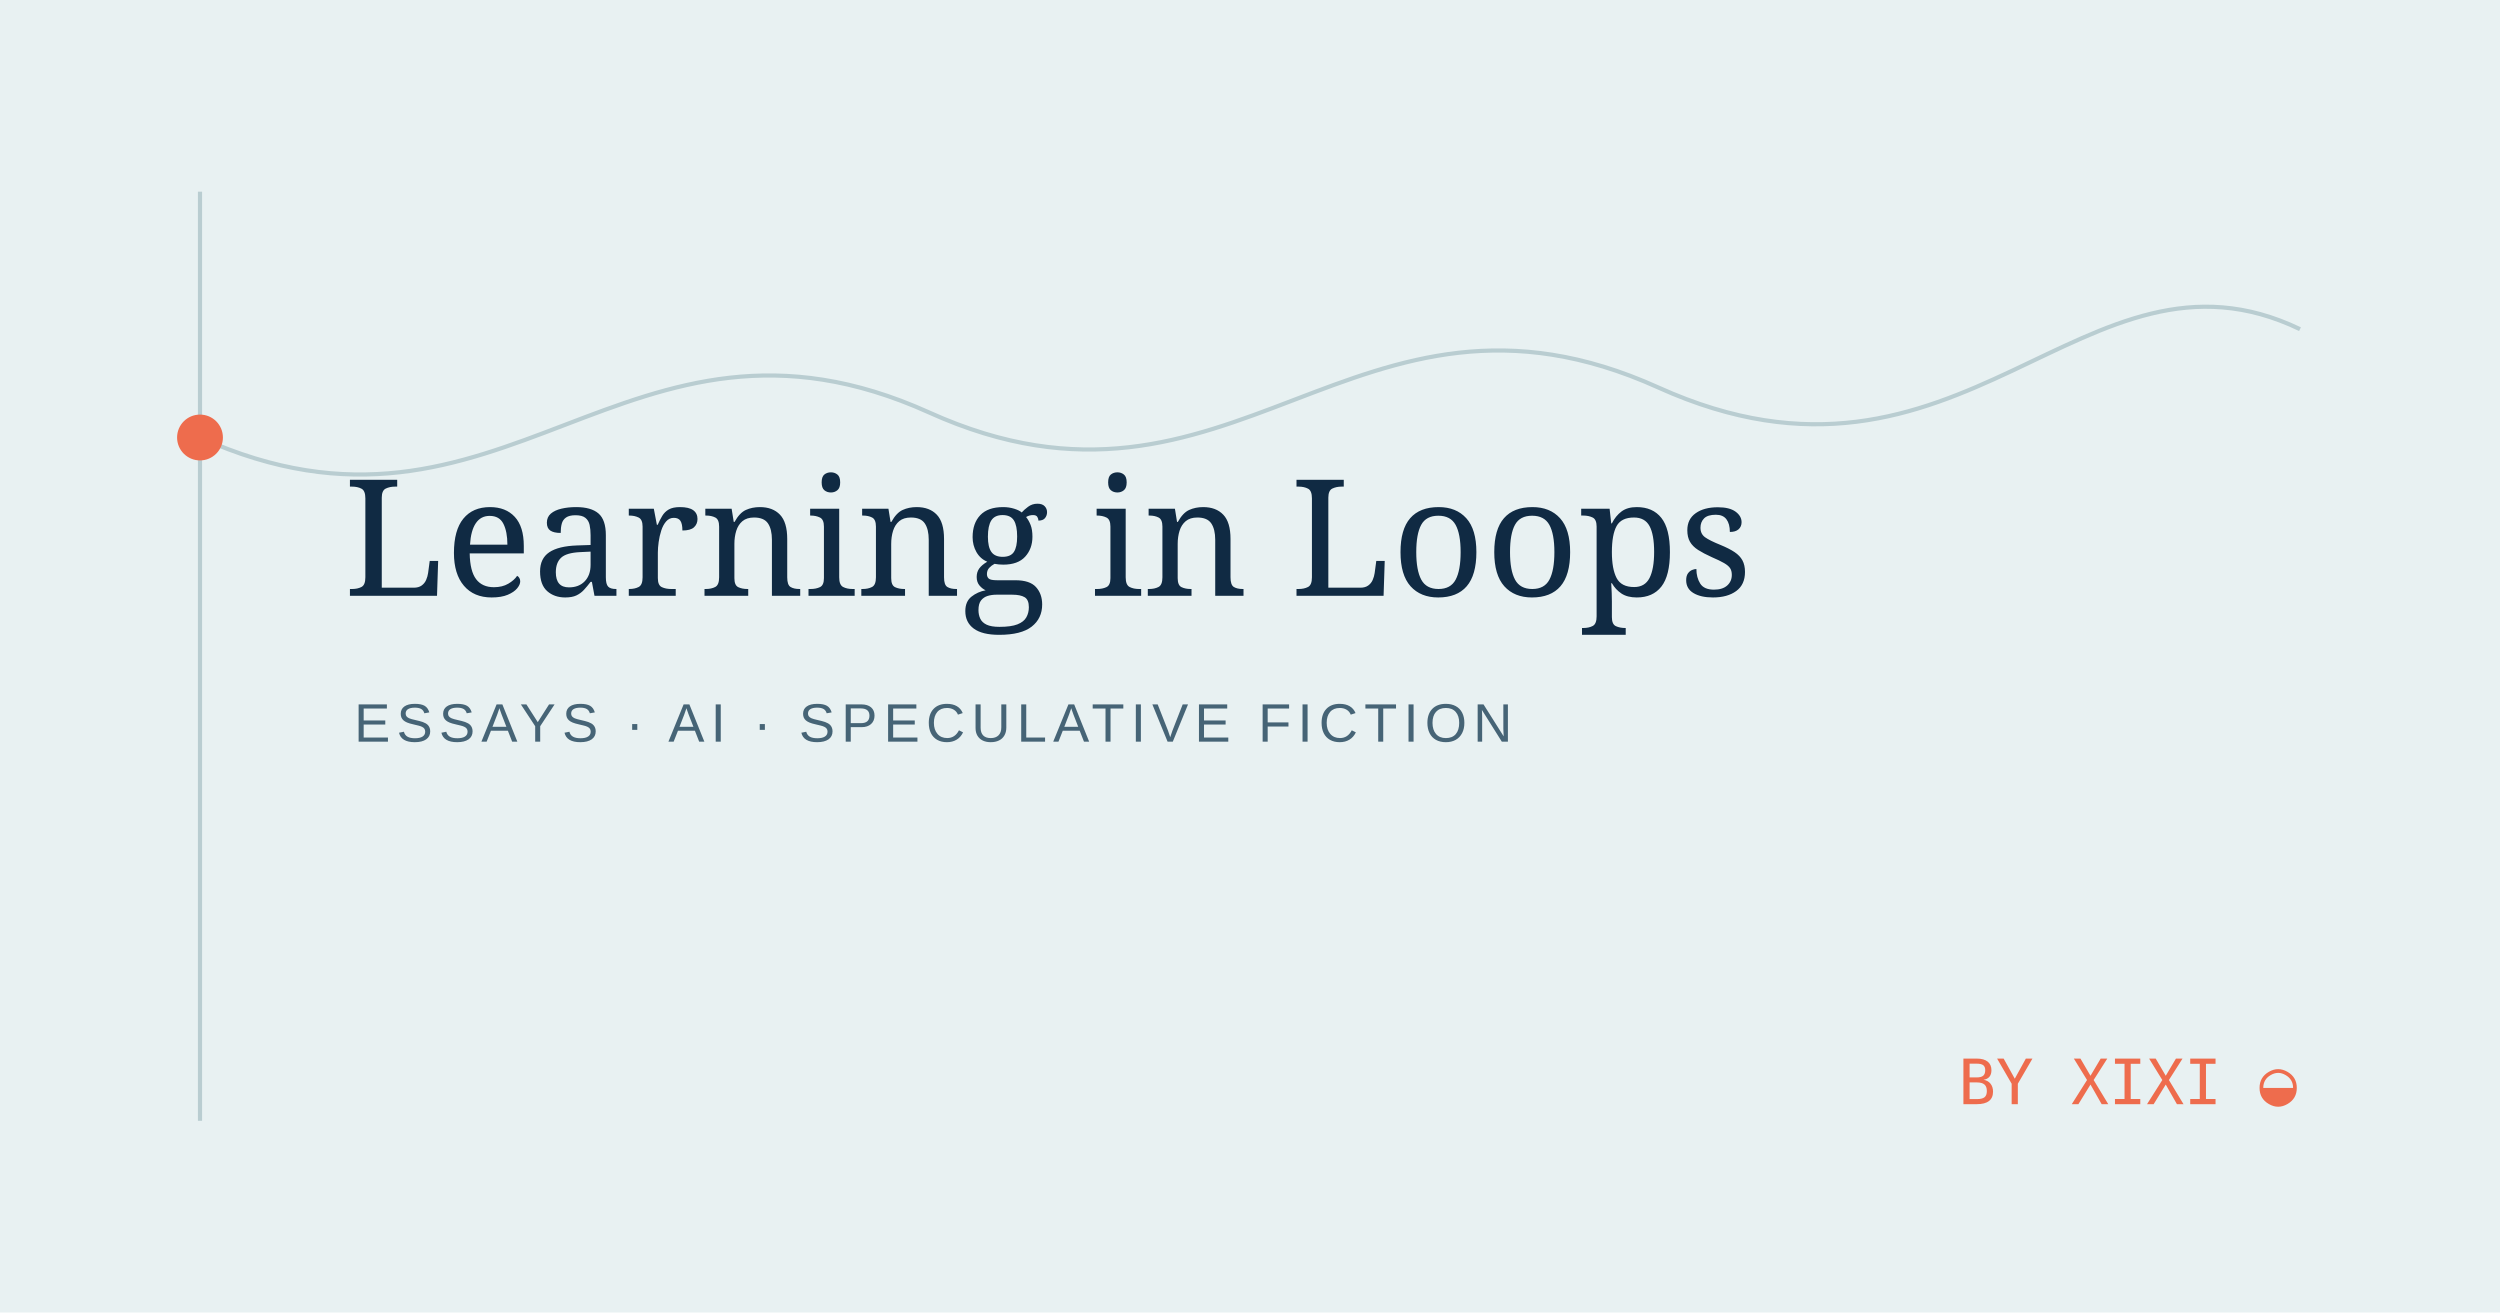
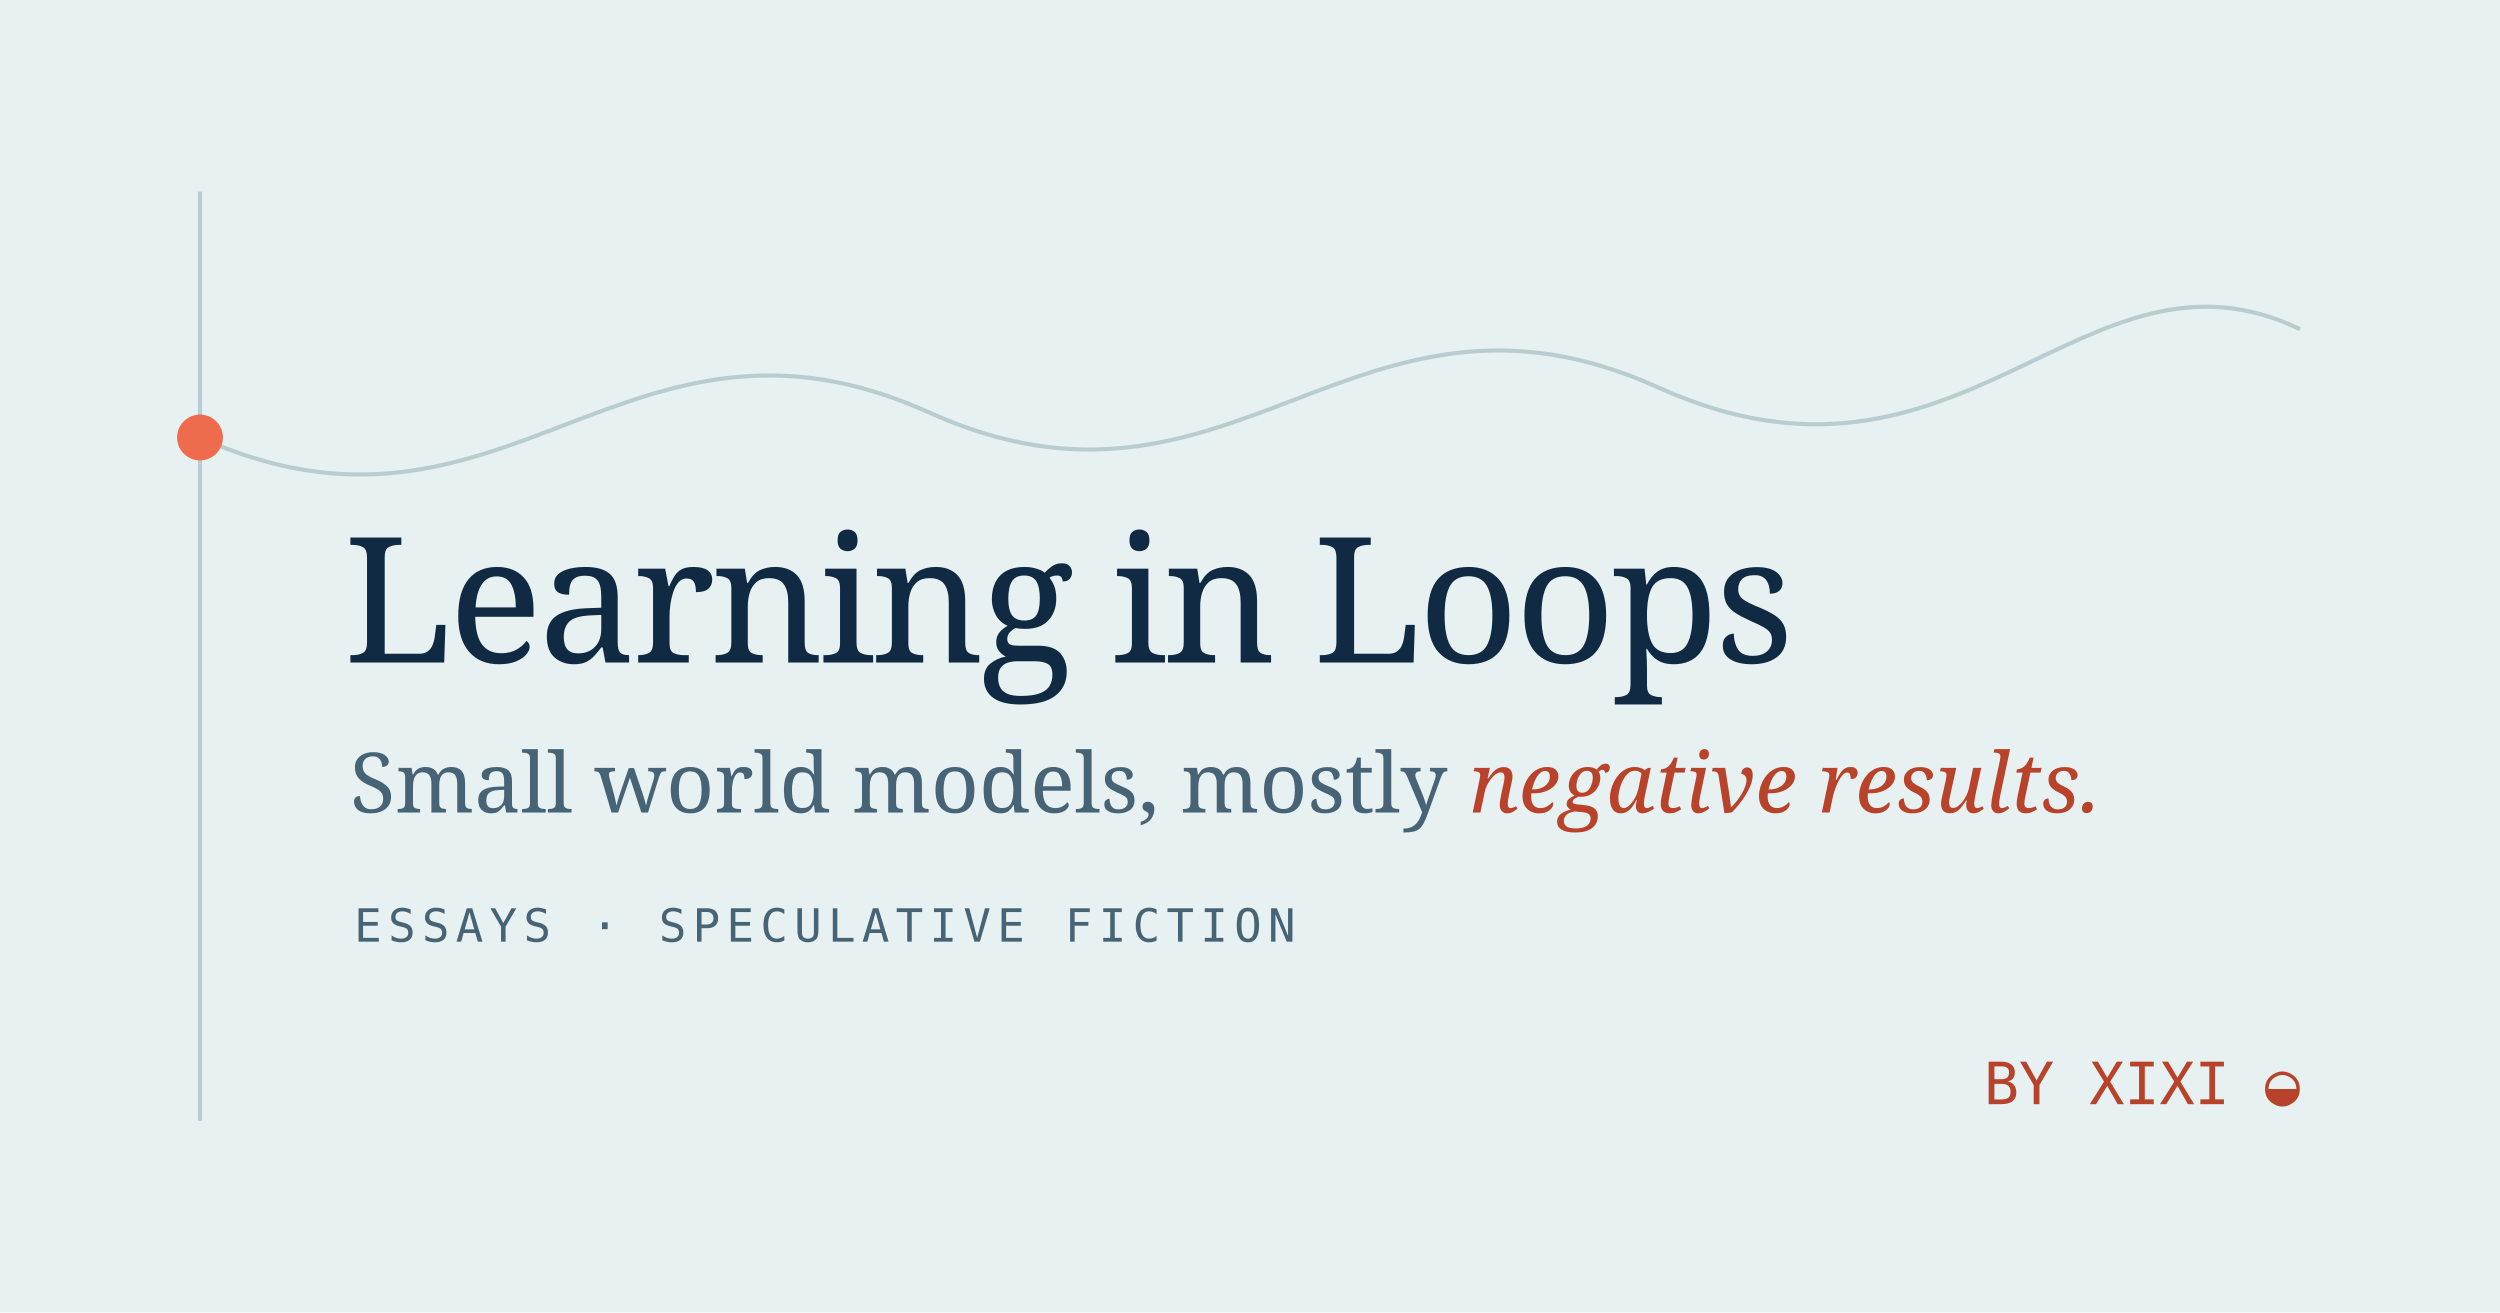
<svg xmlns="http://www.w3.org/2000/svg" width="1200" height="630" viewBox="0 0 1200 630">
  <rect width="1200" height="630" fill="#e8f1f2" />
  <path d="M96 92v446M96 210c146 66 204-78 350-12s204-78 350-12 204-78 308-28" fill="none" stroke="#b9cdd1" stroke-width="2" />
  <circle cx="96" cy="210" r="11" fill="#ee6c4d" />
-   <text x="165" y="286" fill="#102a43" font-family="Georgia,serif" font-size="78">Learning in Loops</text>
-   <text x="170" y="356" fill="#466476" font-family="Arial,sans-serif" font-size="26" letter-spacing="3">ESSAYS · AI · SPECULATIVE FICTION</text>
-   <text x="940" y="530" fill="#ee6c4d" font-family="monospace" font-size="30">BY XIXI ◒</text>
+   <text x="165" y="318" fill="#102a43" font-family="Charter, 'Bitstream Charter', Georgia, serif" font-size="84" letter-spacing="-2">Learning in Loops</text>
+   <text x="168" y="390" fill="#466476" font-family="Charter, 'Bitstream Charter', Georgia, serif" font-size="40">Small world models, mostly <tspan fill="#b8432a" font-style="italic">negative results.</tspan>
+   </text>
+   <text x="170" y="452" fill="#466476" font-family="'JetBrains Mono', 'SFMono-Regular', Consolas, monospace" font-size="22" letter-spacing="3">ESSAYS · SPECULATIVE FICTION</text>
+   <text x="1104" y="530" text-anchor="end" fill="#b8432a" font-family="'JetBrains Mono', 'SFMono-Regular', Consolas, monospace" font-size="28">BY XIXI ◒</text>
</svg>
